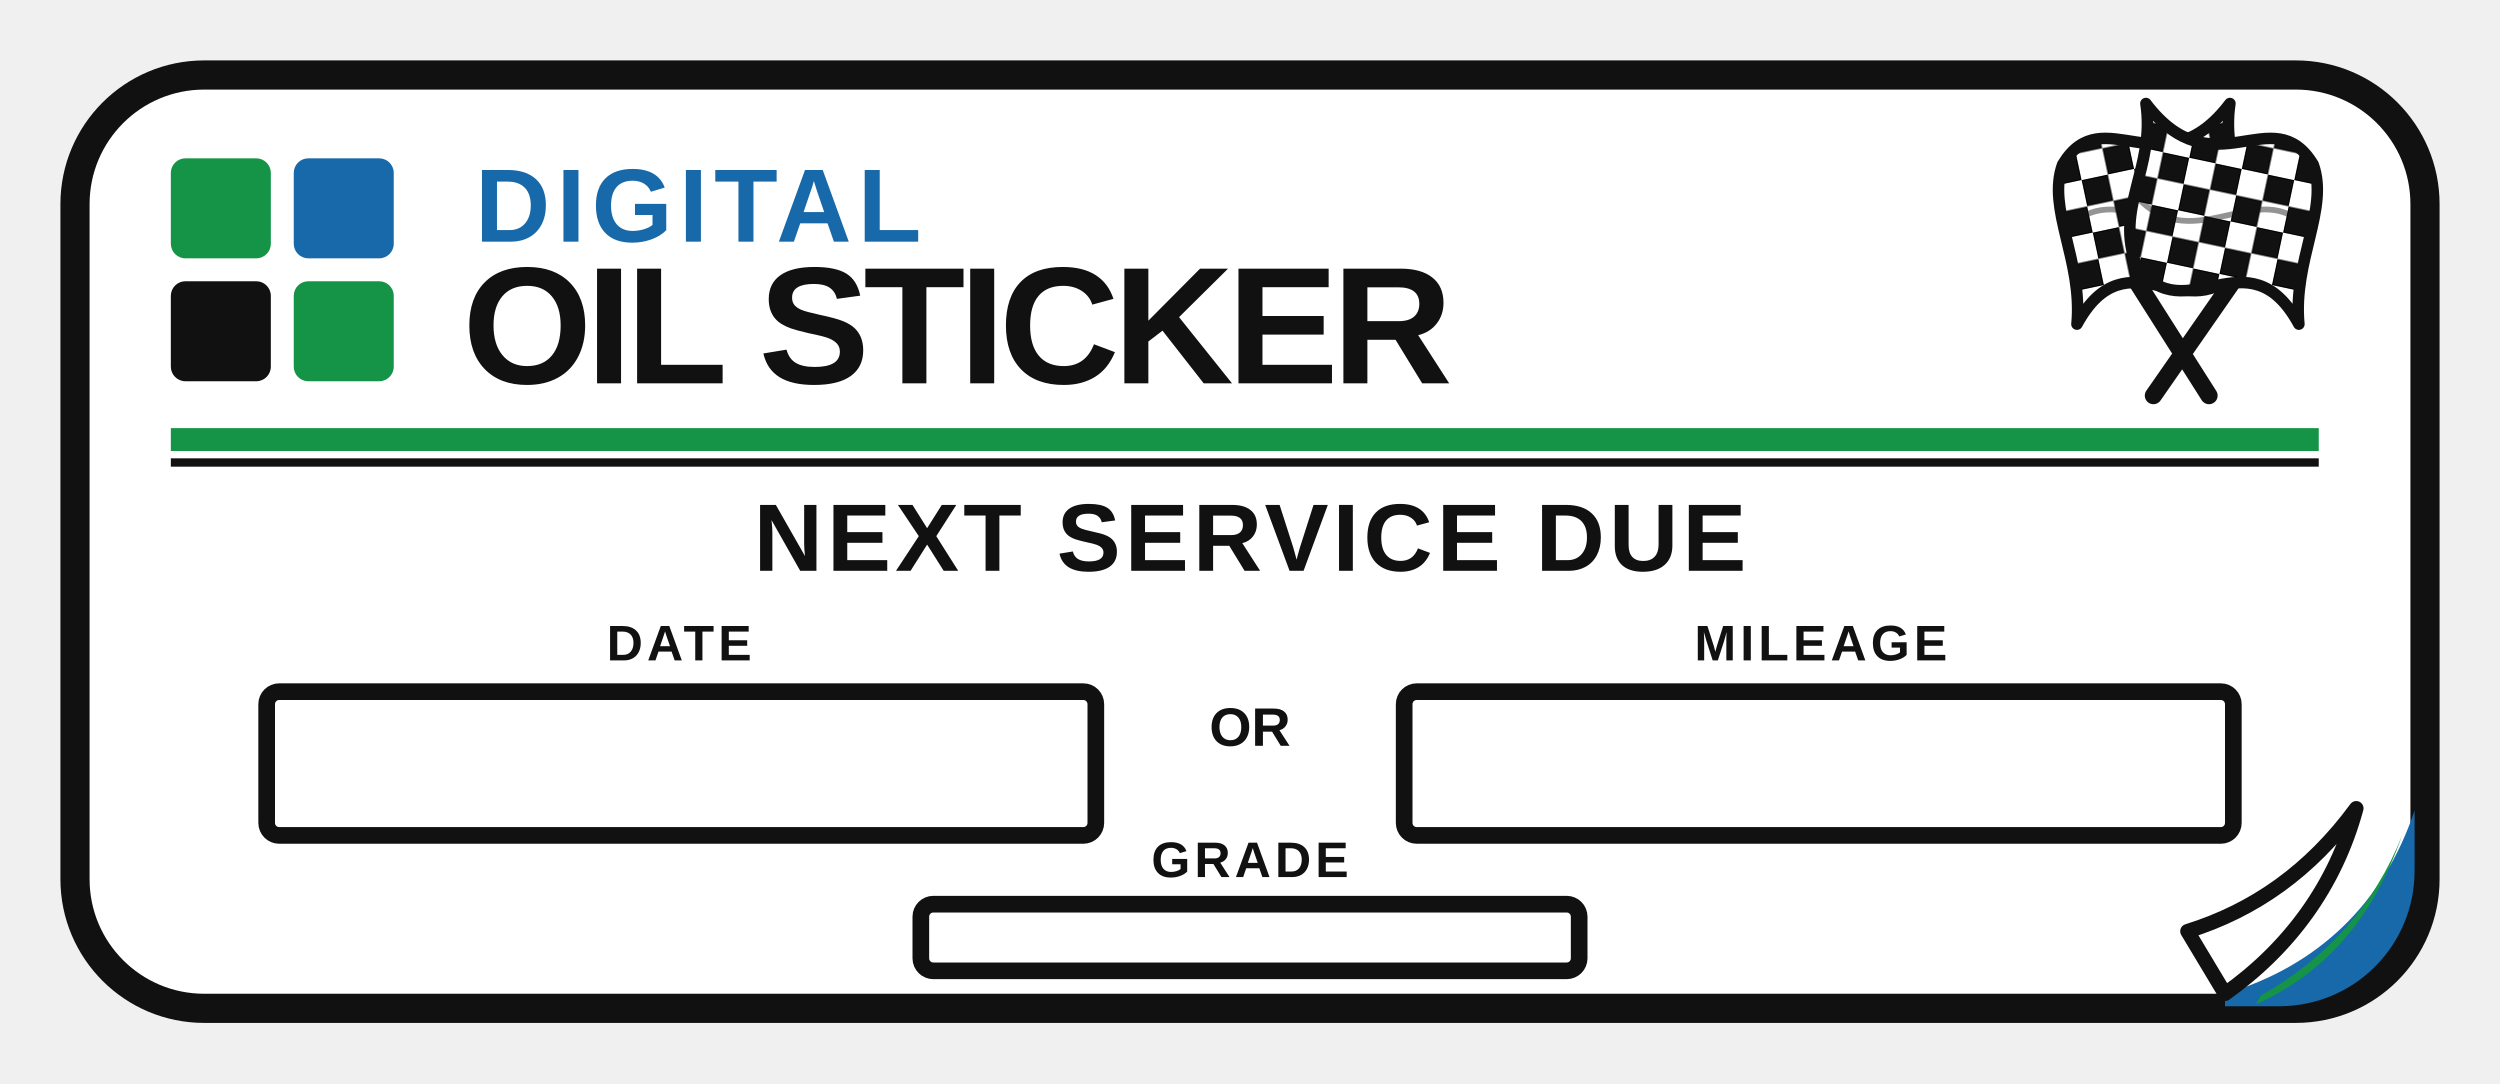
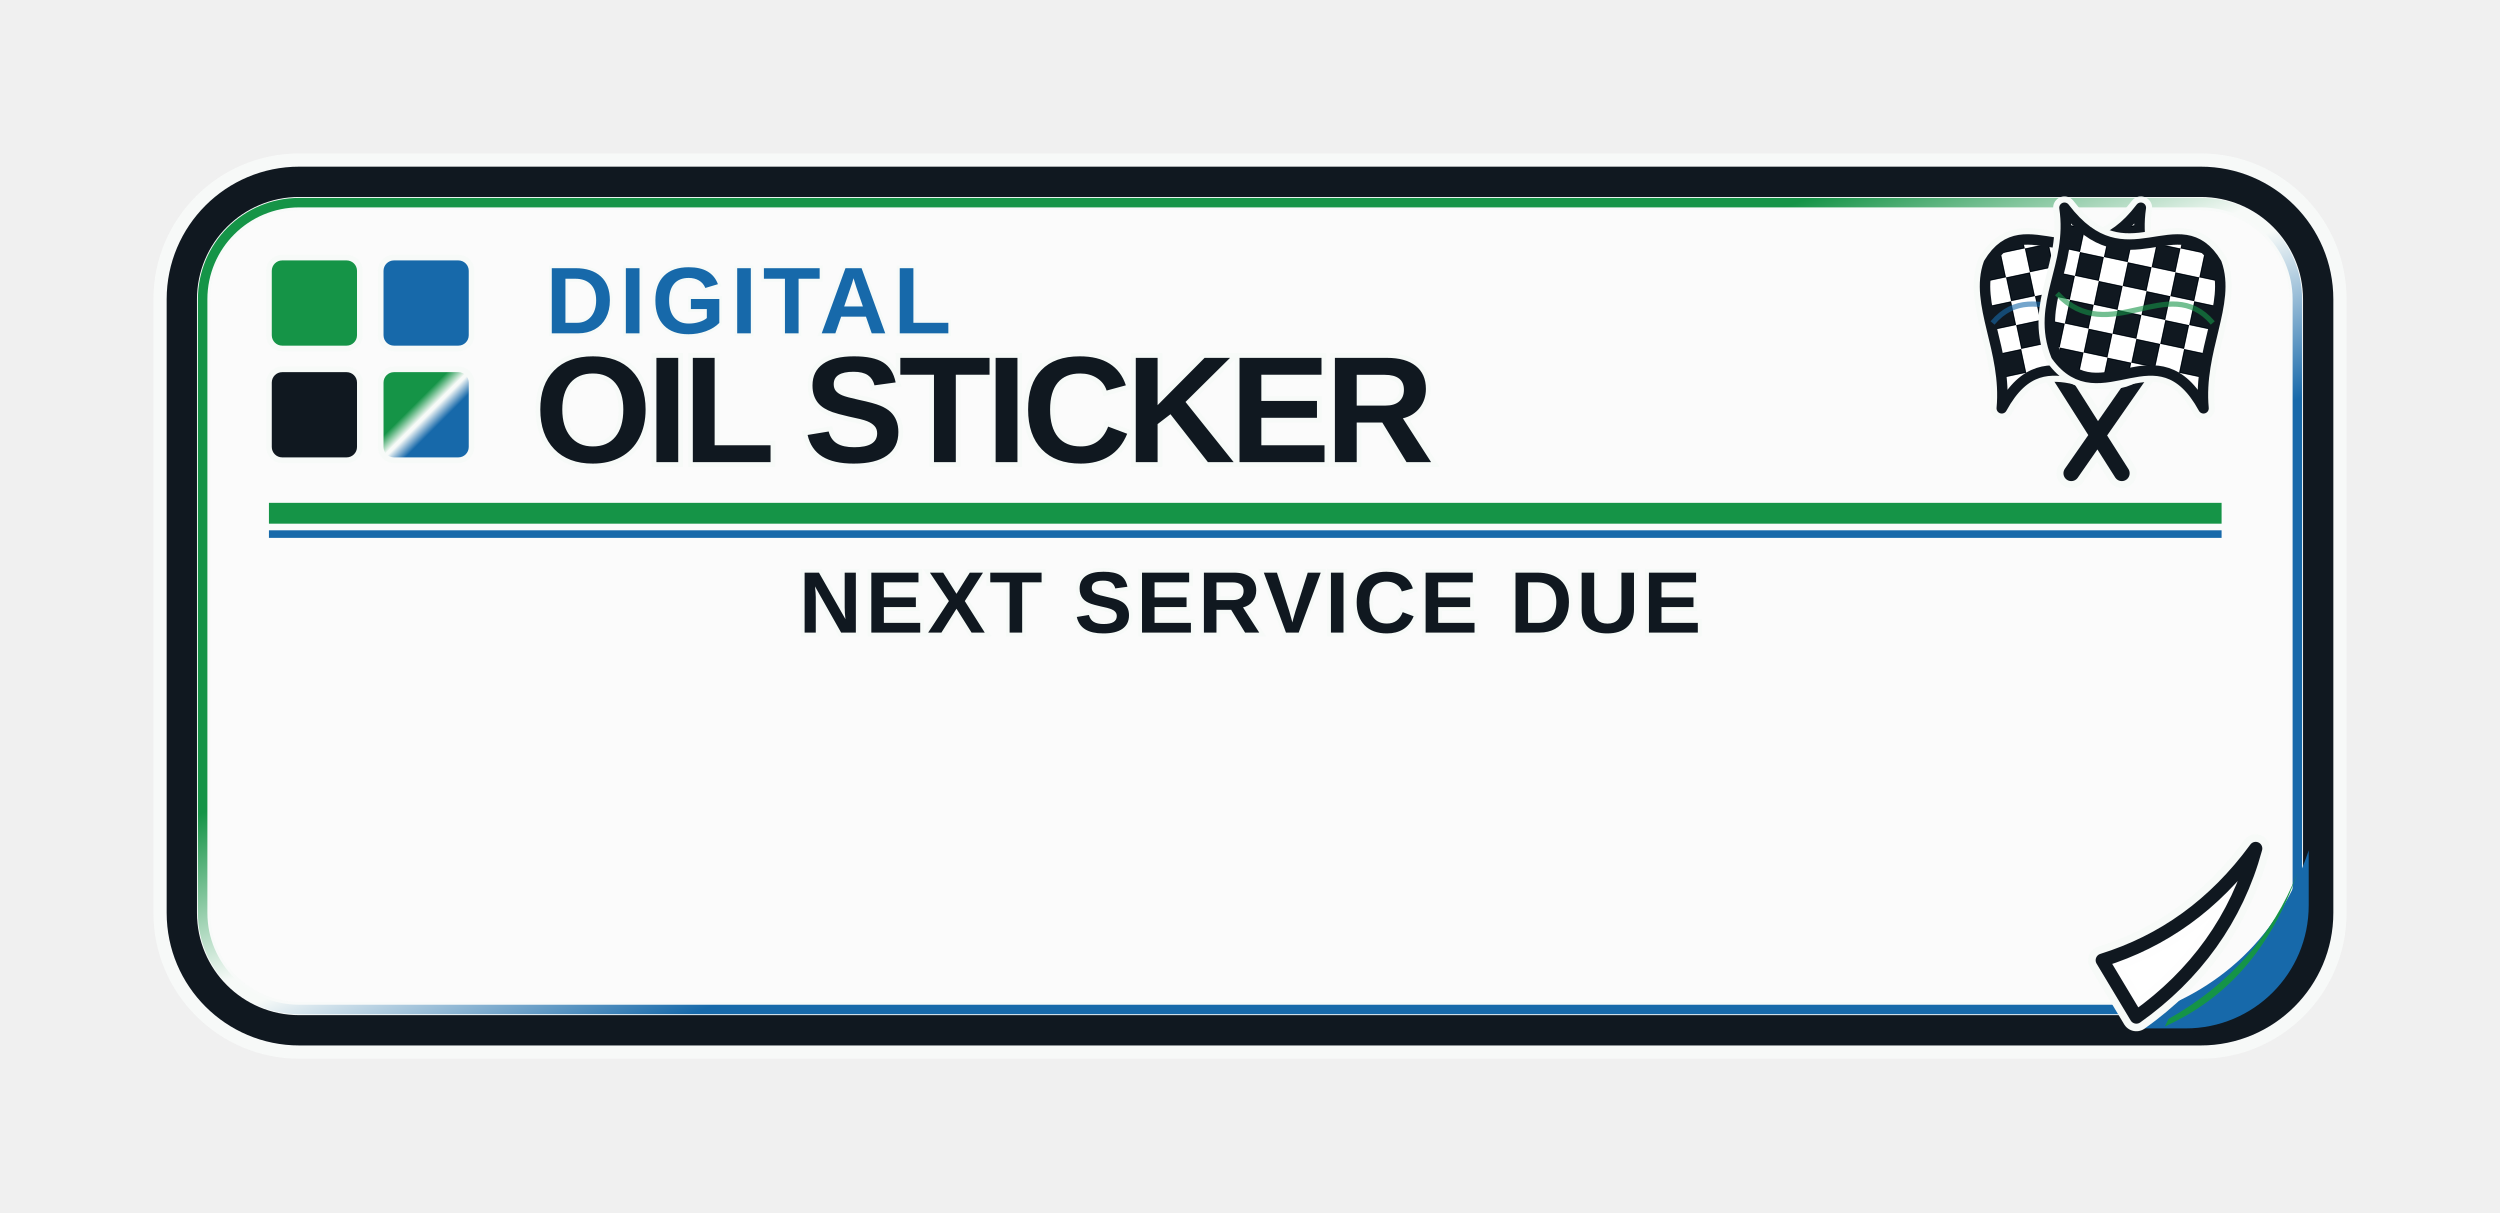
- <svg xmlns="http://www.w3.org/2000/svg" viewBox="0 0 1200 520" role="img" aria-labelledby="logo-title logo-desc">
+ <svg xmlns="http://www.w3.org/2000/svg" viewBox="0 0 1320 640" role="img" aria-labelledby="logo-title logo-desc">
  <defs>
+     <linearGradient id="duotone" x1="0" y1="0" x2="1" y2="1">
+       <stop offset="0" stop-color="#159447" />
+       <stop offset=".38" stop-color="#159447" />
+       <stop offset=".49" stop-color="#F7FAF8" />
+       <stop offset=".51" stop-color="#F7FAF8" />
+       <stop offset=".62" stop-color="#1769AA" />
+       <stop offset="1" stop-color="#1769AA" />
+     </linearGradient>
    <pattern id="flag-checkers" width="28" height="28" patternUnits="userSpaceOnUse">
      <rect width="28" height="28" fill="#FFFFFF" />
-       <rect width="14" height="14" fill="#111111" />
-       <rect x="14" y="14" width="14" height="14" fill="#111111" />
+       <rect width="14" height="14" fill="#101820" />
+       <rect x="14" y="14" width="14" height="14" fill="#101820" />
    </pattern>
  </defs>
-   <rect x="36" y="36" width="1128" height="448" rx="62" fill="#FFFFFF" stroke="#111111" stroke-width="14" />
-   <g transform="translate(82 76)">
-     <rect width="48" height="48" rx="7" fill="#159447" />
-     <rect x="59" width="48" height="48" rx="7" fill="#1769AA" />
-     <rect y="59" width="48" height="48" rx="7" fill="#111111" />
-     <rect x="59" y="59" width="48" height="48" rx="7" fill="#159447" />
+   <g transform="translate(60 60)">
+     <rect x="36" y="36" width="1128" height="448" rx="62" fill="#FFFFFF" fill-opacity=".72" stroke="#F7FAF8" stroke-opacity=".94" stroke-width="30" />
+     <rect x="36" y="36" width="1128" height="448" rx="62" fill="none" stroke="#101820" stroke-width="16" />
+     <rect x="47" y="47" width="1106" height="426" rx="51" fill="none" stroke="url(#duotone)" stroke-width="5" />
+     <g transform="translate(82 76)">
+       <rect width="48" height="48" rx="7" fill="#159447" stroke="#F7FAF8" stroke-width="3" />
+       <rect x="59" width="48" height="48" rx="7" fill="#1769AA" stroke="#F7FAF8" stroke-width="3" />
+       <rect y="59" width="48" height="48" rx="7" fill="#101820" stroke="#F7FAF8" stroke-width="3" />
+       <rect x="59" y="59" width="48" height="48" rx="7" fill="url(#duotone)" stroke="#F7FAF8" stroke-width="3" />
+     </g>
+     <g font-family="Arial Black, Arial, Helvetica, sans-serif">
+       <text x="228" y="116" fill="#1769AA" stroke="#F7FAF8" stroke-width="3" paint-order="stroke fill" font-size="50" font-weight="800" letter-spacing="3">DIGITAL</text>
+       <text x="222" y="184" fill="#101820" stroke="#F7FAF8" stroke-width="5" paint-order="stroke fill" font-size="80" font-weight="900" letter-spacing="-3">OIL STICKER</text>
+     </g>
+     <path d="M82 211h1031" stroke="#159447" stroke-width="11" />
+     <path d="M82 222h1031" stroke="#1769AA" stroke-width="4" />
+     <g font-family="Arial, Helvetica, sans-serif" fill="#101820" stroke="#F7FAF8" stroke-width="4" paint-order="stroke fill" text-anchor="middle">
+       <text x="600" y="274" font-size="46" font-weight="900" letter-spacing="2">NEXT SERVICE DUE</text>
+     </g>
+     <g transform="translate(972 62) scale(.92)">
+       <path d="M23 24 96 139M147 24 67 139" fill="none" stroke="#F7FAF8" stroke-width="17" stroke-linecap="round" />
+       <path d="M23 24 96 139M147 24 67 139" fill="none" stroke="#101820" stroke-width="9" stroke-linecap="round" />
+       <g transform="rotate(-12 22 20)">
+         <path d="M20 18C48-12 68 43 112 5c-12 32 5 57-13 84C67 118 46 59 10 101c10-32-3-62 10-83Z" fill="url(#flag-checkers)" stroke="#F7FAF8" stroke-width="13" stroke-linejoin="round" />
+         <path d="M20 18C48-12 68 43 112 5c-12 32 5 57-13 84C67 118 46 59 10 101c10-32-3-62 10-83Z" fill="url(#flag-checkers)" stroke="#101820" stroke-width="6" stroke-linejoin="round" />
+         <path d="M15 52c31-24 55 27 91 2" fill="none" stroke="#1769AA" stroke-width="3" opacity=".6" />
+       </g>
+       <g transform="translate(170 0) scale(-1 1) rotate(-12 22 20)">
+         <path d="M20 18C48-12 68 43 112 5c-12 32 5 57-13 84C67 118 46 59 10 101c10-32-3-62 10-83Z" fill="url(#flag-checkers)" stroke="#F7FAF8" stroke-width="13" stroke-linejoin="round" />
+         <path d="M20 18C48-12 68 43 112 5c-12 32 5 57-13 84C67 118 46 59 10 101c10-32-3-62 10-83Z" fill="url(#flag-checkers)" stroke="#101820" stroke-width="6" stroke-linejoin="round" />
+         <path d="M15 52c31-24 55 27 91 2" fill="none" stroke="#159447" stroke-width="3" opacity=".6" />
+       </g>
+     </g>
+     <path d="M1068 477c44-13 76-43 91-88v29c0 36-29 65-65 65h-26Z" fill="#1769AA" />
+     <path d="M1085 478c32-18 55-44 68-77-14 40-37 66-70 81Z" fill="#159447" />
+     <path d="M1068 477c31-22 53-52 63-89-22 30-49 49-81 59l18 30Z" fill="#FFFFFF" fill-opacity=".82" stroke="#F7FAF8" stroke-width="15" stroke-linejoin="round" />
+     <path d="M1068 477c31-22 53-52 63-89-22 30-49 49-81 59l18 30Z" fill="#FFFFFF" fill-opacity=".82" stroke="#101820" stroke-width="7" stroke-linejoin="round" />
  </g>
-   <g font-family="Arial Black, Arial, Helvetica, sans-serif">
-     <text x="228" y="116" fill="#1769AA" font-size="50" font-weight="800" letter-spacing="3">DIGITAL</text>
-     <text x="222" y="184" fill="#111111" font-size="80" font-weight="900" letter-spacing="-3">OIL STICKER</text>
-   </g>
-   <path d="M82 211h1031" stroke="#159447" stroke-width="11" />
-   <path d="M82 222h1031" stroke="#111111" stroke-width="4" />
-   <g font-family="Arial, Helvetica, sans-serif" fill="#111111" text-anchor="middle">
-     <text x="600" y="274" font-size="46" font-weight="900" letter-spacing="2">NEXT SERVICE DUE</text>
-     <text x="326" y="317" font-size="24" font-weight="900" letter-spacing="2">DATE</text>
-     <text x="600" y="358" font-size="26" font-weight="900">OR</text>
-     <text x="874" y="317" font-size="24" font-weight="900" letter-spacing="2">MILEAGE</text>
-     <rect x="128" y="332" width="398" height="69" rx="6" fill="#FFFFFF" stroke="#111111" stroke-width="8" />
-     <rect x="674" y="332" width="398" height="69" rx="6" fill="#FFFFFF" stroke="#111111" stroke-width="8" />
-     <text x="600" y="421" font-size="24" font-weight="900" letter-spacing="2">GRADE</text>
-     <rect x="442" y="434" width="316" height="32" rx="6" fill="#FFFFFF" stroke="#111111" stroke-width="8" />
-   </g>
-   <g transform="translate(972 62) scale(.92)">
-     <path d="M23 24 96 139M147 24 67 139" fill="none" stroke="#111111" stroke-width="9" stroke-linecap="round" />
-     <g transform="rotate(-12 22 20)">
-       <path d="M20 18C48-12 68 43 112 5c-12 32 5 57-13 84C67 118 46 59 10 101c10-32-3-62 10-83Z" fill="url(#flag-checkers)" stroke="#111111" stroke-width="6" stroke-linejoin="round" />
-       <path d="M15 52c31-24 55 27 91 2" fill="none" stroke="#111111" stroke-width="3" opacity=".45" />
-     </g>
-     <g transform="translate(170 0) scale(-1 1) rotate(-12 22 20)">
-       <path d="M20 18C48-12 68 43 112 5c-12 32 5 57-13 84C67 118 46 59 10 101c10-32-3-62 10-83Z" fill="url(#flag-checkers)" stroke="#111111" stroke-width="6" stroke-linejoin="round" />
-       <path d="M15 52c31-24 55 27 91 2" fill="none" stroke="#111111" stroke-width="3" opacity=".45" />
-     </g>
-   </g>
-   <path d="M1068 477c44-13 76-43 91-88v29c0 36-29 65-65 65h-26Z" fill="#1769AA" />
-   <path d="M1085 478c32-18 55-44 68-77-14 40-37 66-70 81Z" fill="#159447" />
-   <path d="M1068 477c31-22 53-52 63-89-22 30-49 49-81 59l18 30Z" fill="#FFFFFF" stroke="#111111" stroke-width="7" stroke-linejoin="round" />
</svg>
